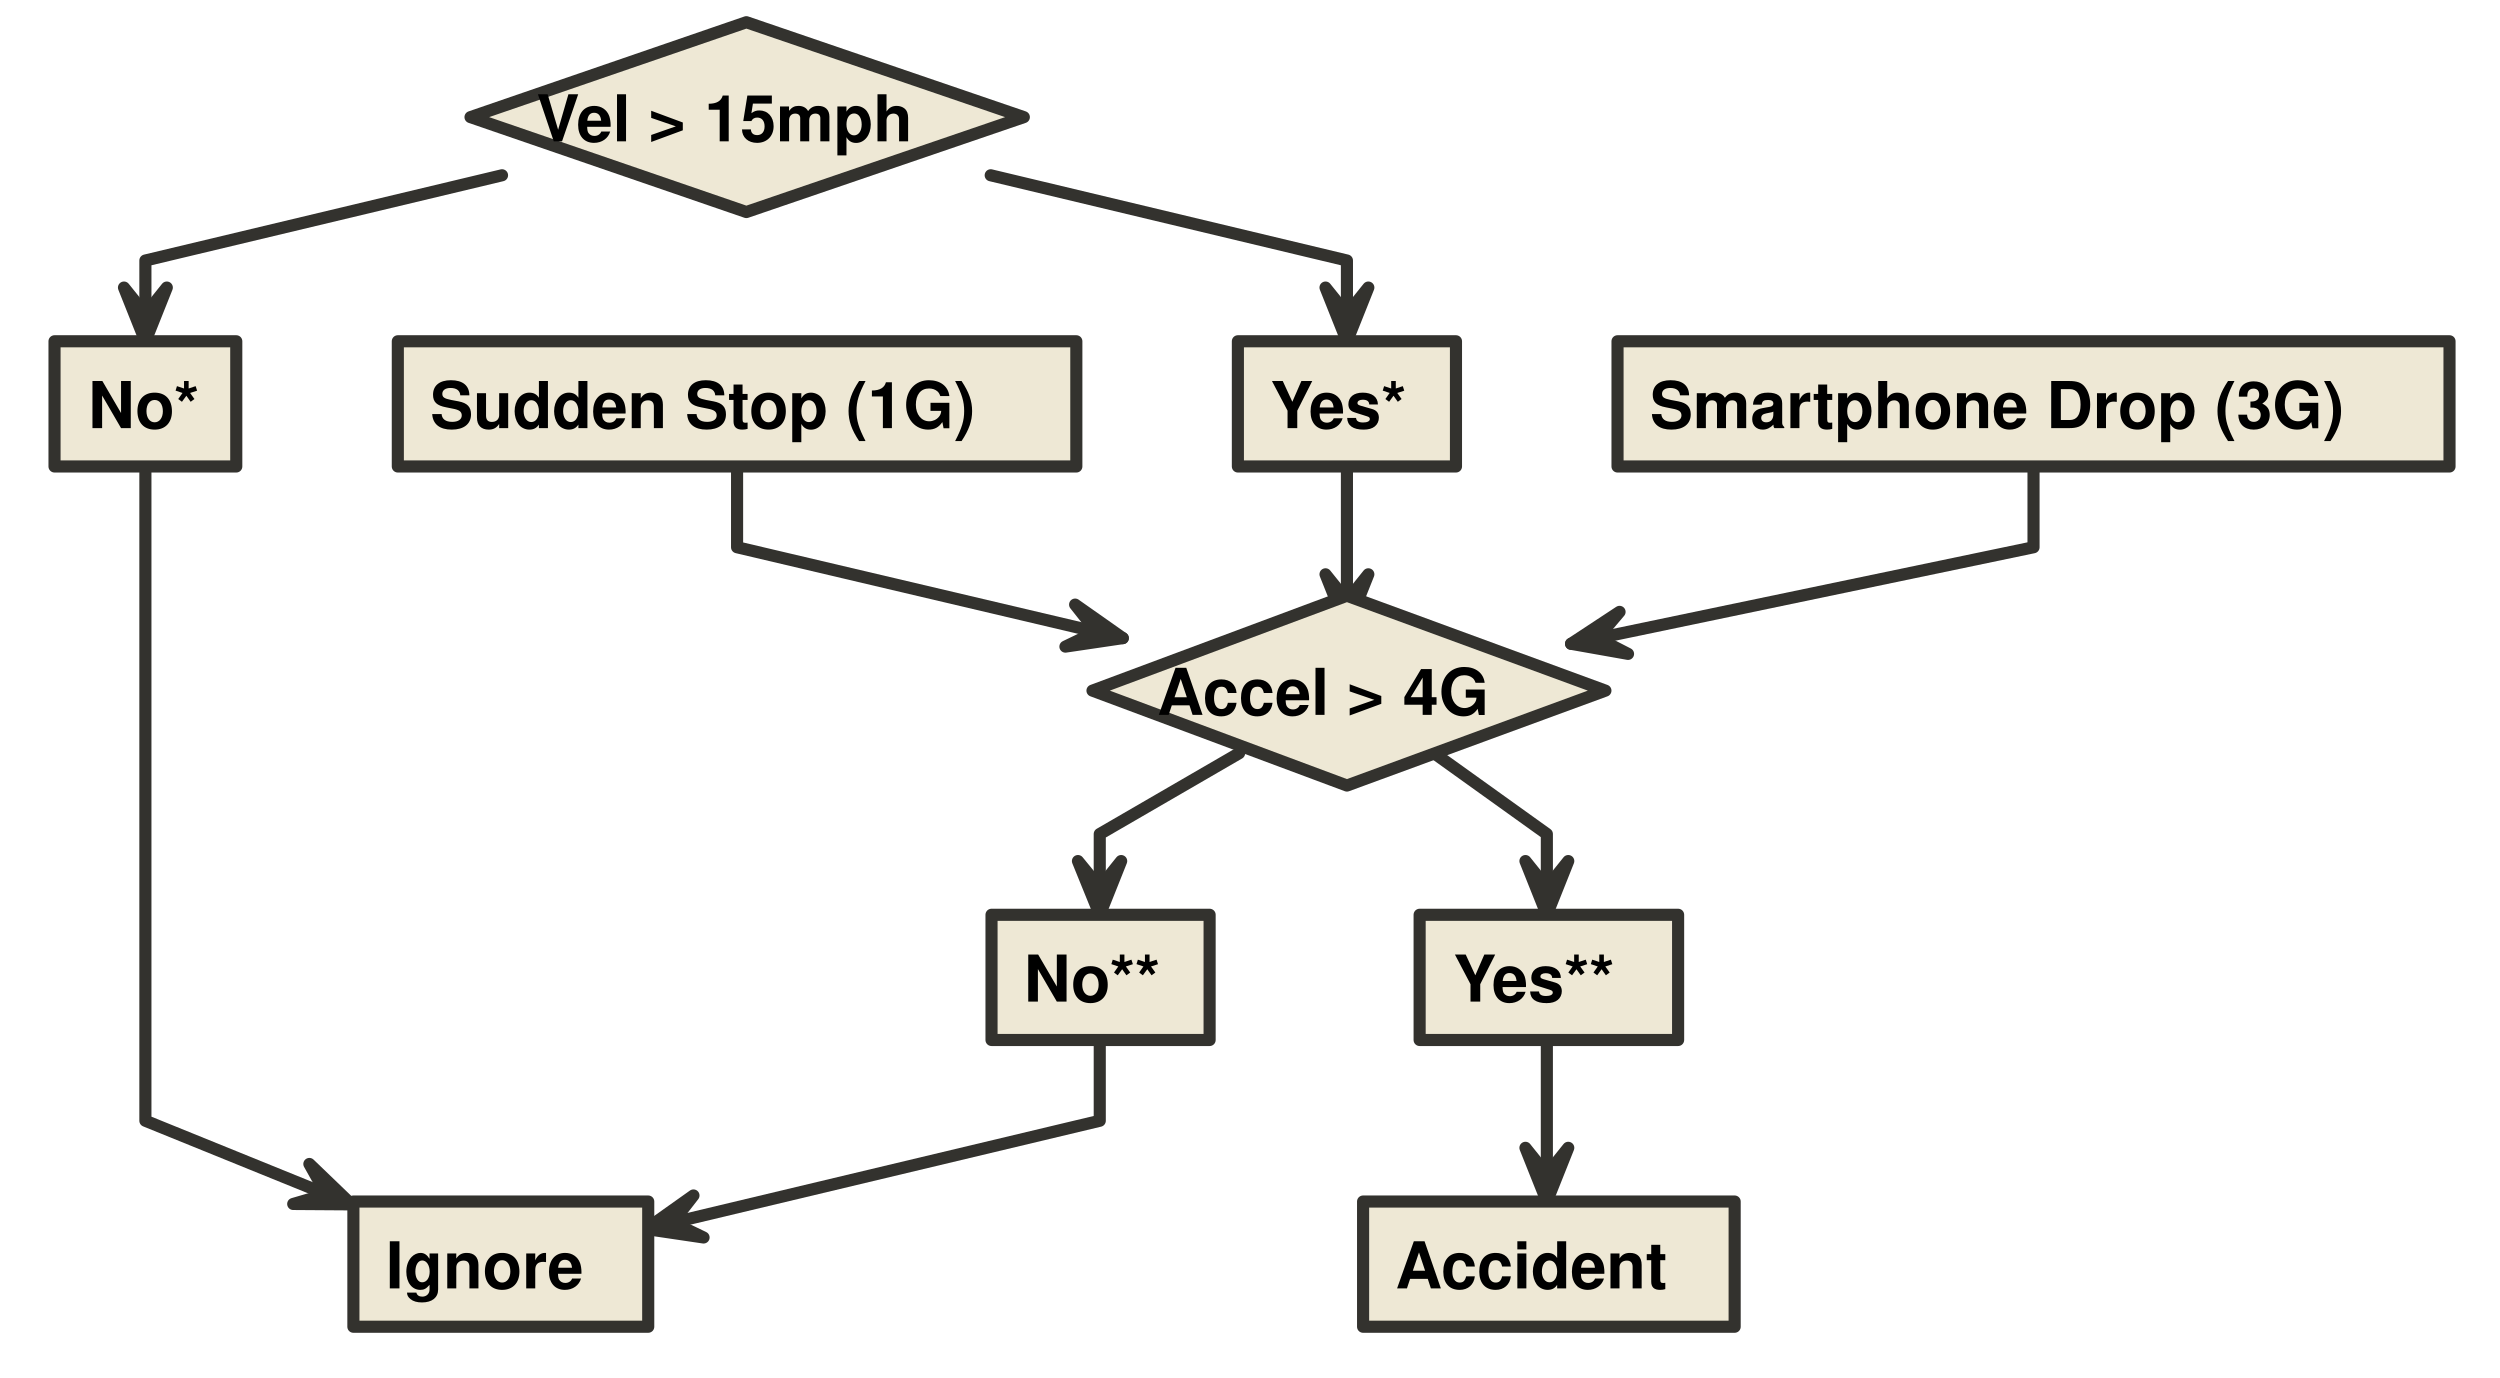
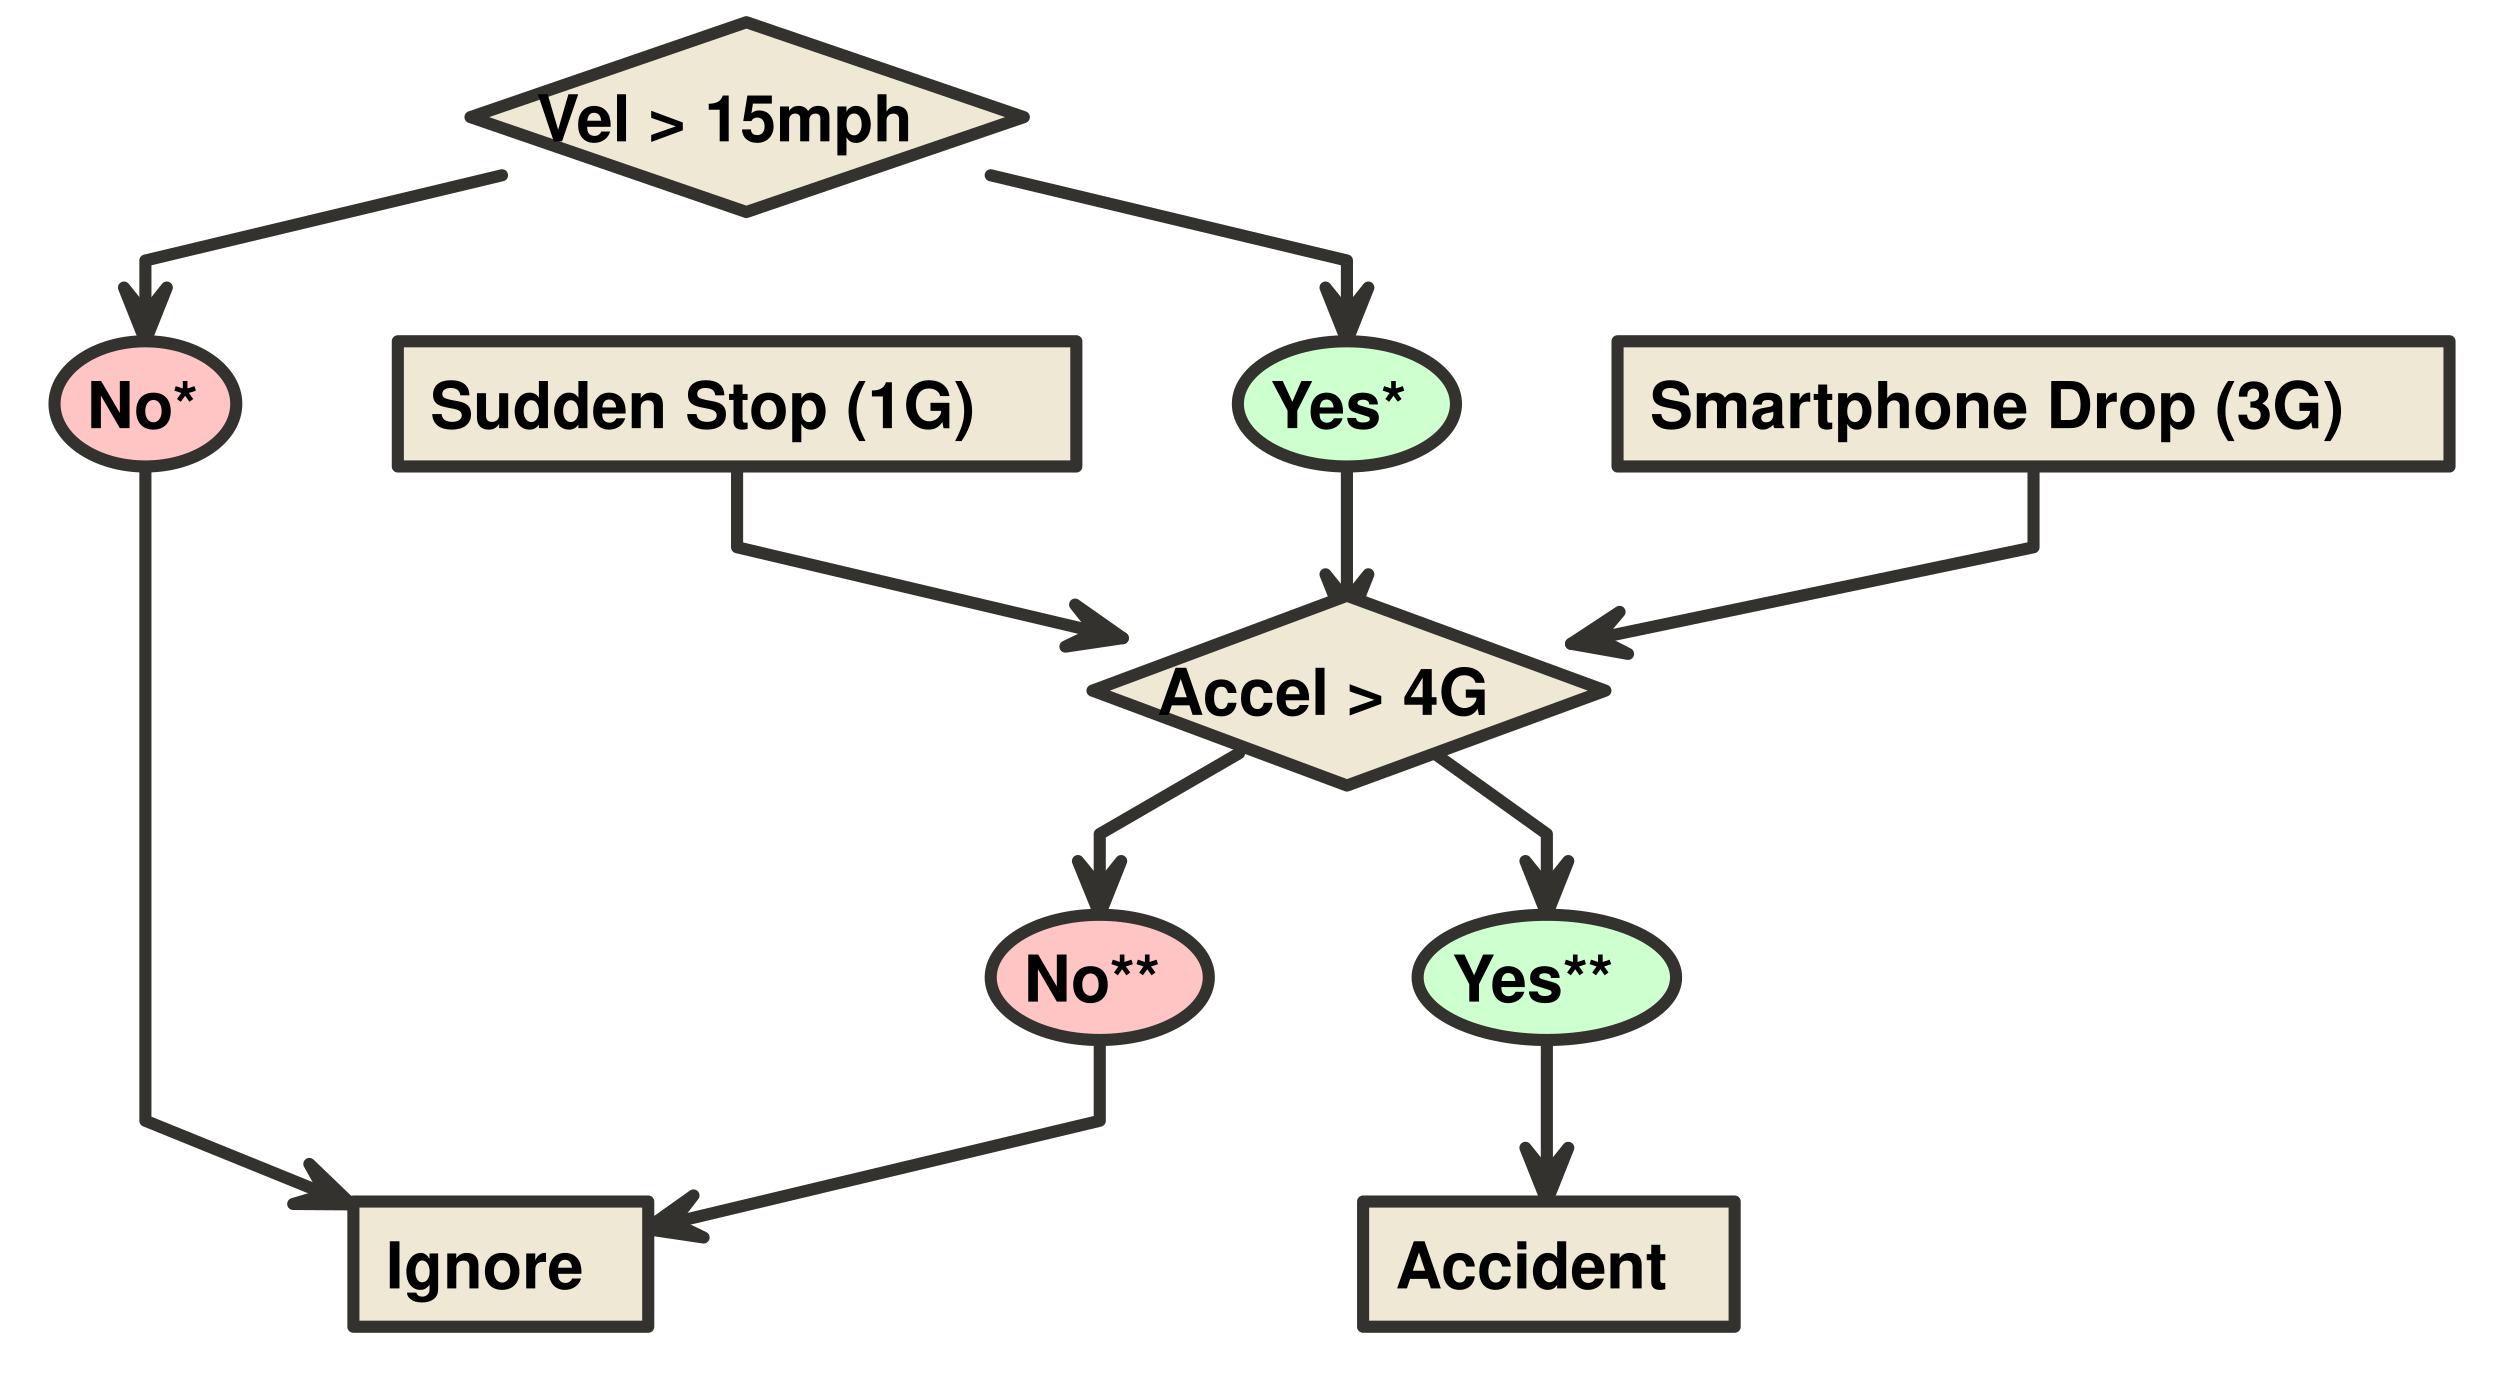
<svg xmlns="http://www.w3.org/2000/svg" width="619" height="341" version="1.1" baseProfile="full" style="font-weight:bold; font-size:12pt; font-family:'Calibri', Helvetica, sans-serif;;stroke-width:3;stroke-linejoin:round;stroke-linecap:round">
  <path d="M124.3 43.4 L36 64.5 L36 84.5 L36 84.5 " style="stroke:#33322E;fill:none;" />
  <path d="M30.7 71.2 L36 77.8 L41.3 71.2 L36 84.5 Z" style="stroke:#33322E;fill:#33322E;" />
  <path d="M245.3 43.4 L333.5 64.5 L333.5 84.5 L333.5 84.5 " style="stroke:#33322E;fill:none;" />
  <path d="M328.2 71.2 L333.5 77.8 L338.8 71.2 L333.5 84.5 Z" style="stroke:#33322E;fill:#33322E;" />
  <path d="M36 115.5 L36 135.5 L36 277.5 L36 277.5 L87 298.2 L87 298.2 " style="stroke:#33322E;fill:none;" />
  <path d="M72.6 298.1 L80.8 295.7 L76.6 288.2 L87 298.2 Z" style="stroke:#33322E;fill:#33322E;" />
  <path d="M333.5 115.5 L333.5 135.5 L333.5 155.5 L333.5 155.5 " style="stroke:#33322E;fill:none;" />
  <path d="M328.2 142.2 L333.5 148.8 L338.8 142.2 L333.5 155.5 Z" style="stroke:#33322E;fill:#33322E;" />
  <path d="M306.8 186.5 L272.3 206.5 L272.3 226.5 L272.3 226.5 " style="stroke:#33322E;fill:none;" />
  <path d="M266.9 213.2 L272.3 219.8 L277.6 213.2 L272.3 226.5 Z" style="stroke:#33322E;fill:#33322E;" />
  <path d="M355.1 186.5 L383 206.5 L383 226.5 L383 226.5 " style="stroke:#33322E;fill:none;" />
  <path d="M377.7 213.2 L383 219.8 L388.3 213.2 L383 226.5 Z" style="stroke:#33322E;fill:#33322E;" />
  <path d="M272.3 257.5 L272.3 277.5 L160 304.3 L160 304.3 " style="stroke:#33322E;fill:none;" />
  <path d="M171.7 296 L166.5 302.7 L174.2 306.4 L160 304.3 Z" style="stroke:#33322E;fill:#33322E;" />
  <path d="M383 257.5 L383 277.5 L383 297.5 L383 297.5 " style="stroke:#33322E;fill:none;" />
  <path d="M377.7 284.2 L383 290.8 L388.3 284.2 L383 297.5 Z" style="stroke:#33322E;fill:#33322E;" />
  <path d="M182.5 115.5 L182.5 135.5 L278 158 L278 158 " style="stroke:#33322E;fill:none;" />
  <path d="M263.8 160.1 L271.5 156.4 L266.2 149.7 L278 158 Z" style="stroke:#33322E;fill:#33322E;" />
  <path d="M503.5 115.5 L503.5 135.5 L389 159.4 L389 159.4 " style="stroke:#33322E;fill:none;" />
  <path d="M401 151.5 L395.5 158 L403.1 161.9 L389 159.4 Z" style="stroke:#33322E;fill:#33322E;" />
  <path d="M184.8 5.5 L253.5 29 L184.8 52.5 L116.5 29 Z" style="stroke:#33322E;fill:#eee8d5;" />
  <text x="132.8" y="35" style="">Vel &gt; 15mph</text>
-   <rect x="13.5" y="84.5" height="31" width="45" style="stroke:#33322E;fill:#eee8d5;" />
-   <text x="21.8" y="106" style="">No*</text>
-   <rect x="306.5" y="84.5" height="31" width="54" style="stroke:#33322E;fill:#eee8d5;" />
+   <ellipse cx="36" cy="100" rx="22.5" ry="15.5" style="stroke:#33322E;fill:#ffc5c5;" />
+   <text x="21.5" y="106" style="">No*</text>
+   <ellipse cx="333.5" cy="100" rx="27" ry="15.5" style="stroke:#33322E;fill:#ceffcf;" />
  <text x="314.5" y="106" style="">Yes*</text>
  <rect x="87.5" y="297.5" height="31" width="73" style="stroke:#33322E;fill:#eee8d5;" />
  <text x="95.5" y="319" style="">Ignore</text>
  <path d="M333.5 147.5 L397.5 171 L333.5 194.5 L270.5 171 Z" style="stroke:#33322E;fill:#eee8d5;" />
  <text x="286.5" y="177" style="">Accel &gt; 4G</text>
-   <rect x="245.5" y="226.5" height="31" width="54" style="stroke:#33322E;fill:#eee8d5;" />
+   <ellipse cx="272.3" cy="242" rx="27" ry="15.5" style="stroke:#33322E;fill:#ffc5c5;" />
  <text x="253.5" y="248" style="">No**</text>
-   <rect x="351.5" y="226.5" height="31" width="64" style="stroke:#33322E;fill:#eee8d5;" />
-   <text x="359.8" y="248" style="">Yes**</text>
+   <ellipse cx="383" cy="242" rx="32" ry="15.5" style="stroke:#33322E;fill:#ceffcf;" />
+   <text x="359.5" y="248" style="">Yes**</text>
  <rect x="337.5" y="297.5" height="31" width="92" style="stroke:#33322E;fill:#eee8d5;" />
  <text x="345.5" y="319" style="">Accident</text>
  <rect x="98.5" y="84.5" height="31" width="168" style="stroke:#33322E;fill:#eee8d5;" />
  <text x="106.5" y="106" style="">Sudden Stop (1G)</text>
  <rect x="400.5" y="84.5" height="31" width="206" style="stroke:#33322E;fill:#eee8d5;" />
  <text x="408.5" y="106" style="">Smartphone Drop (3G)</text>
</svg>
